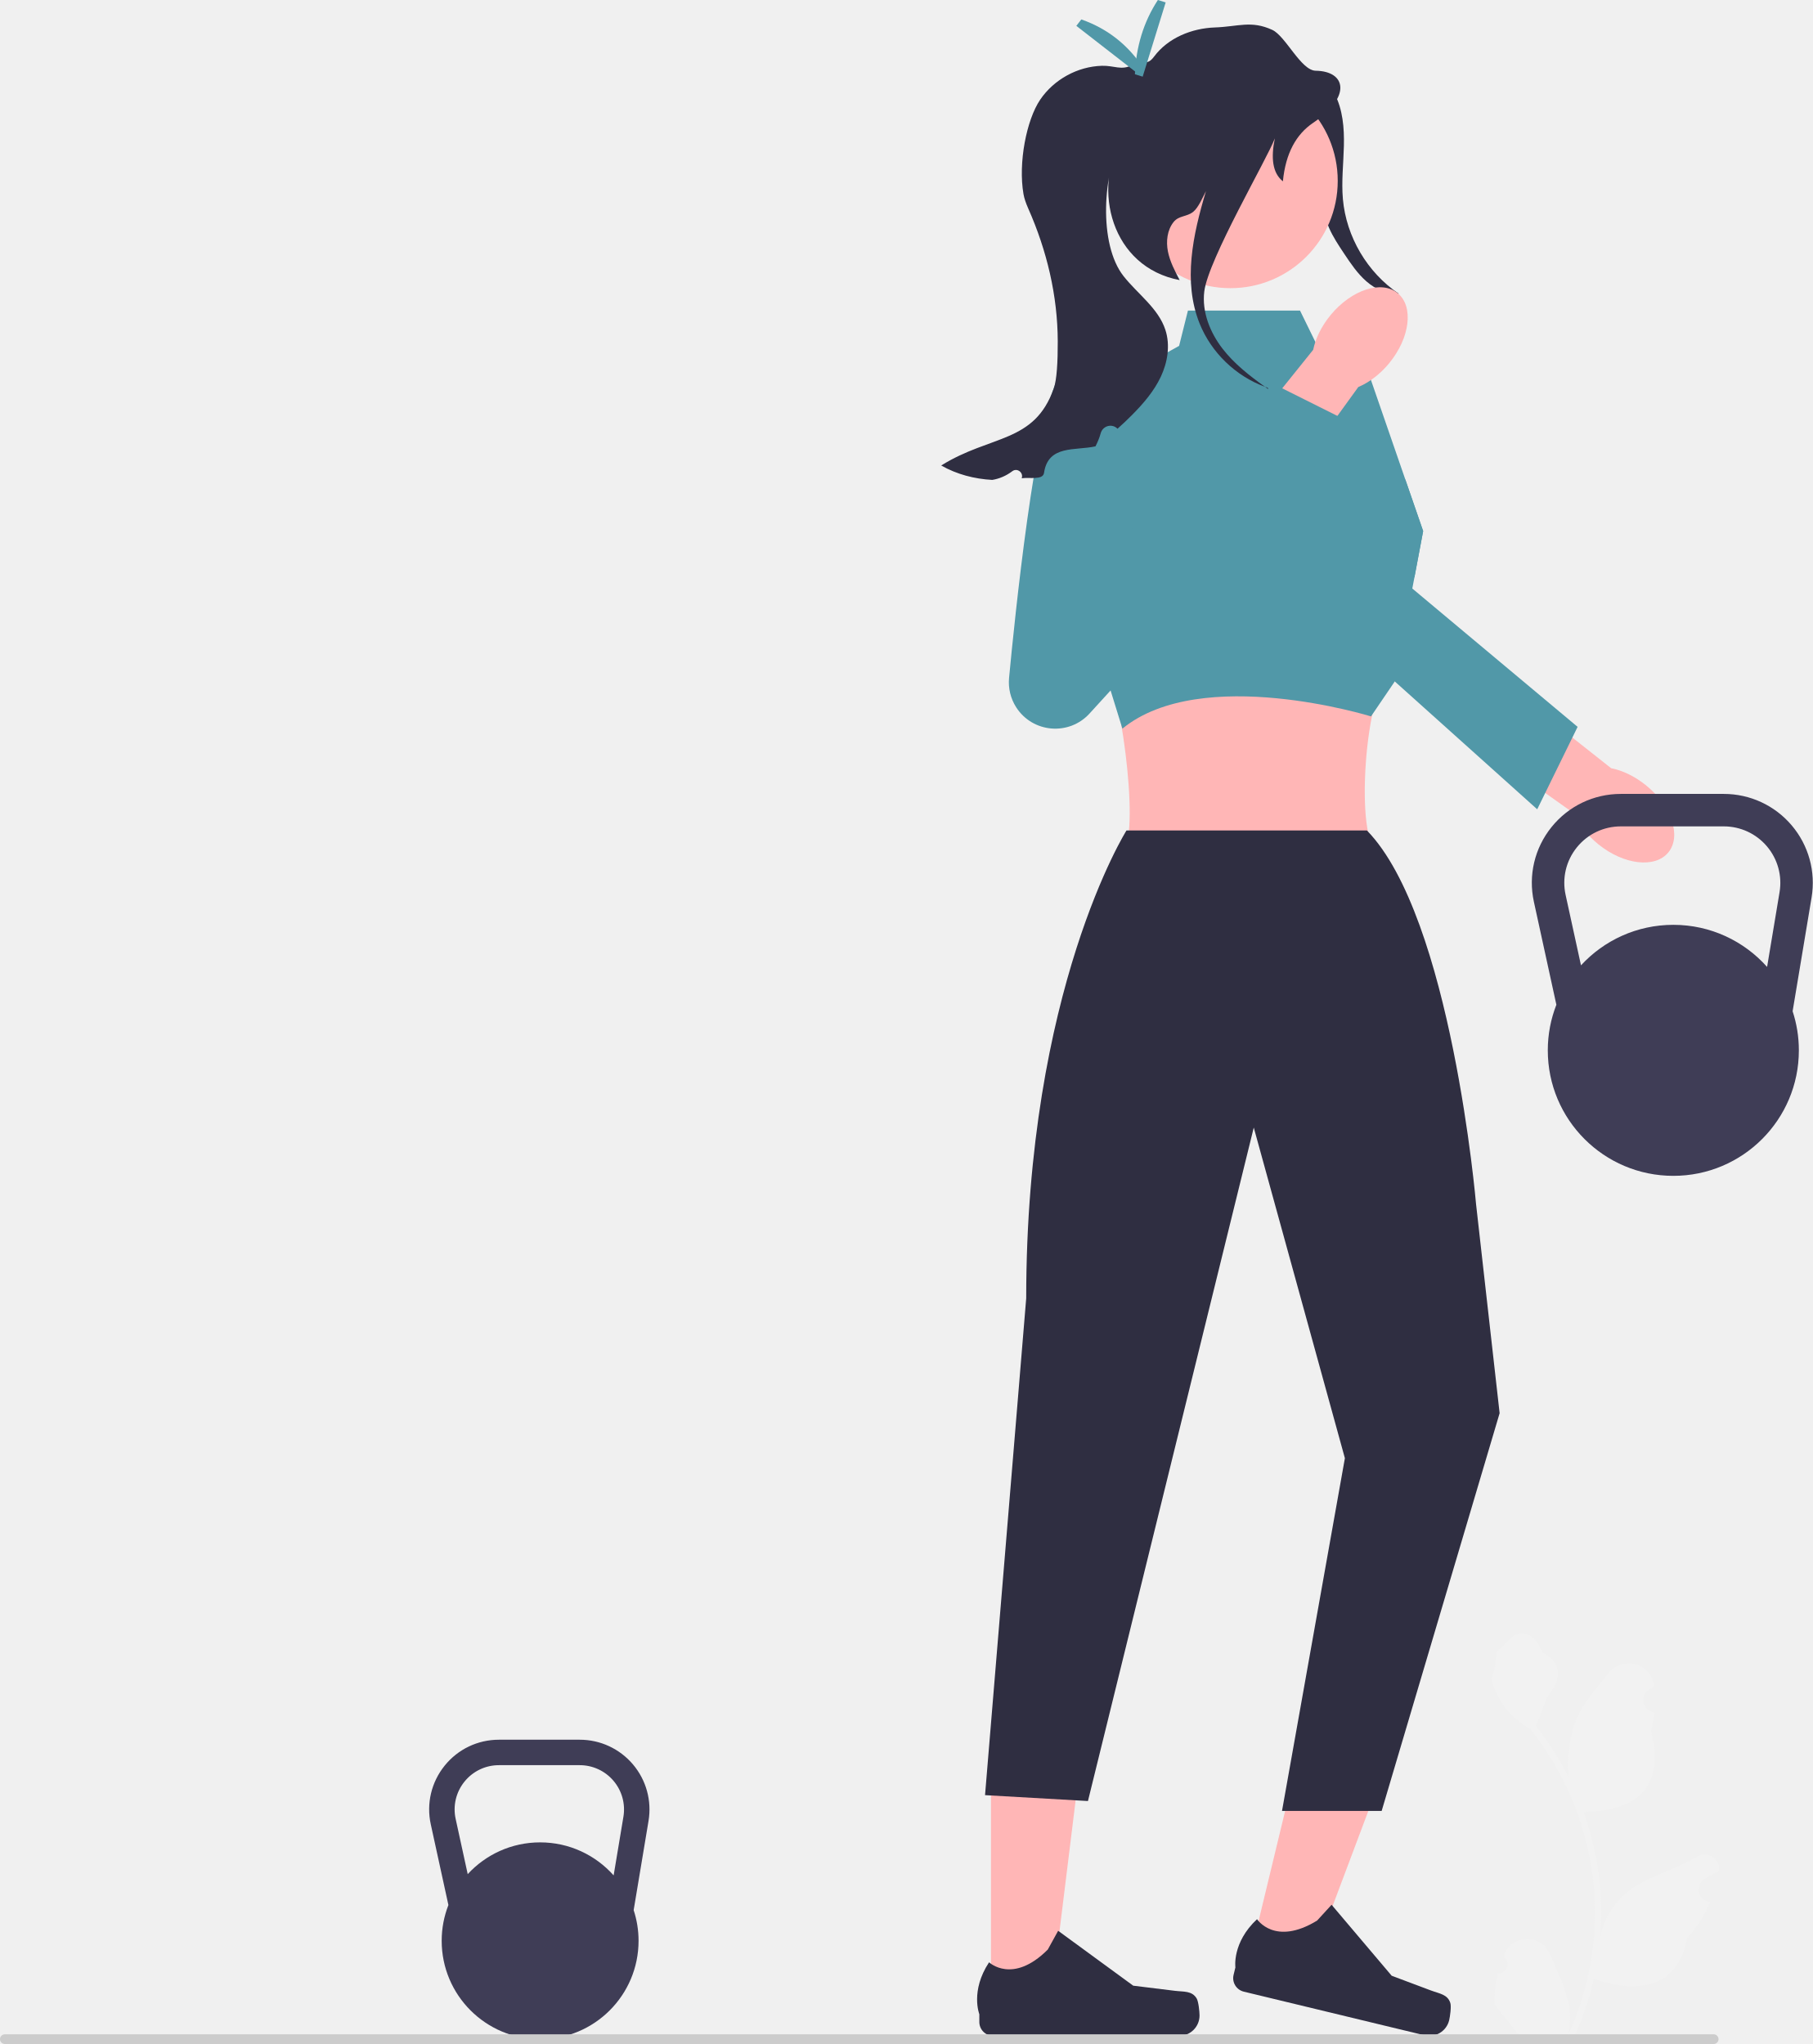
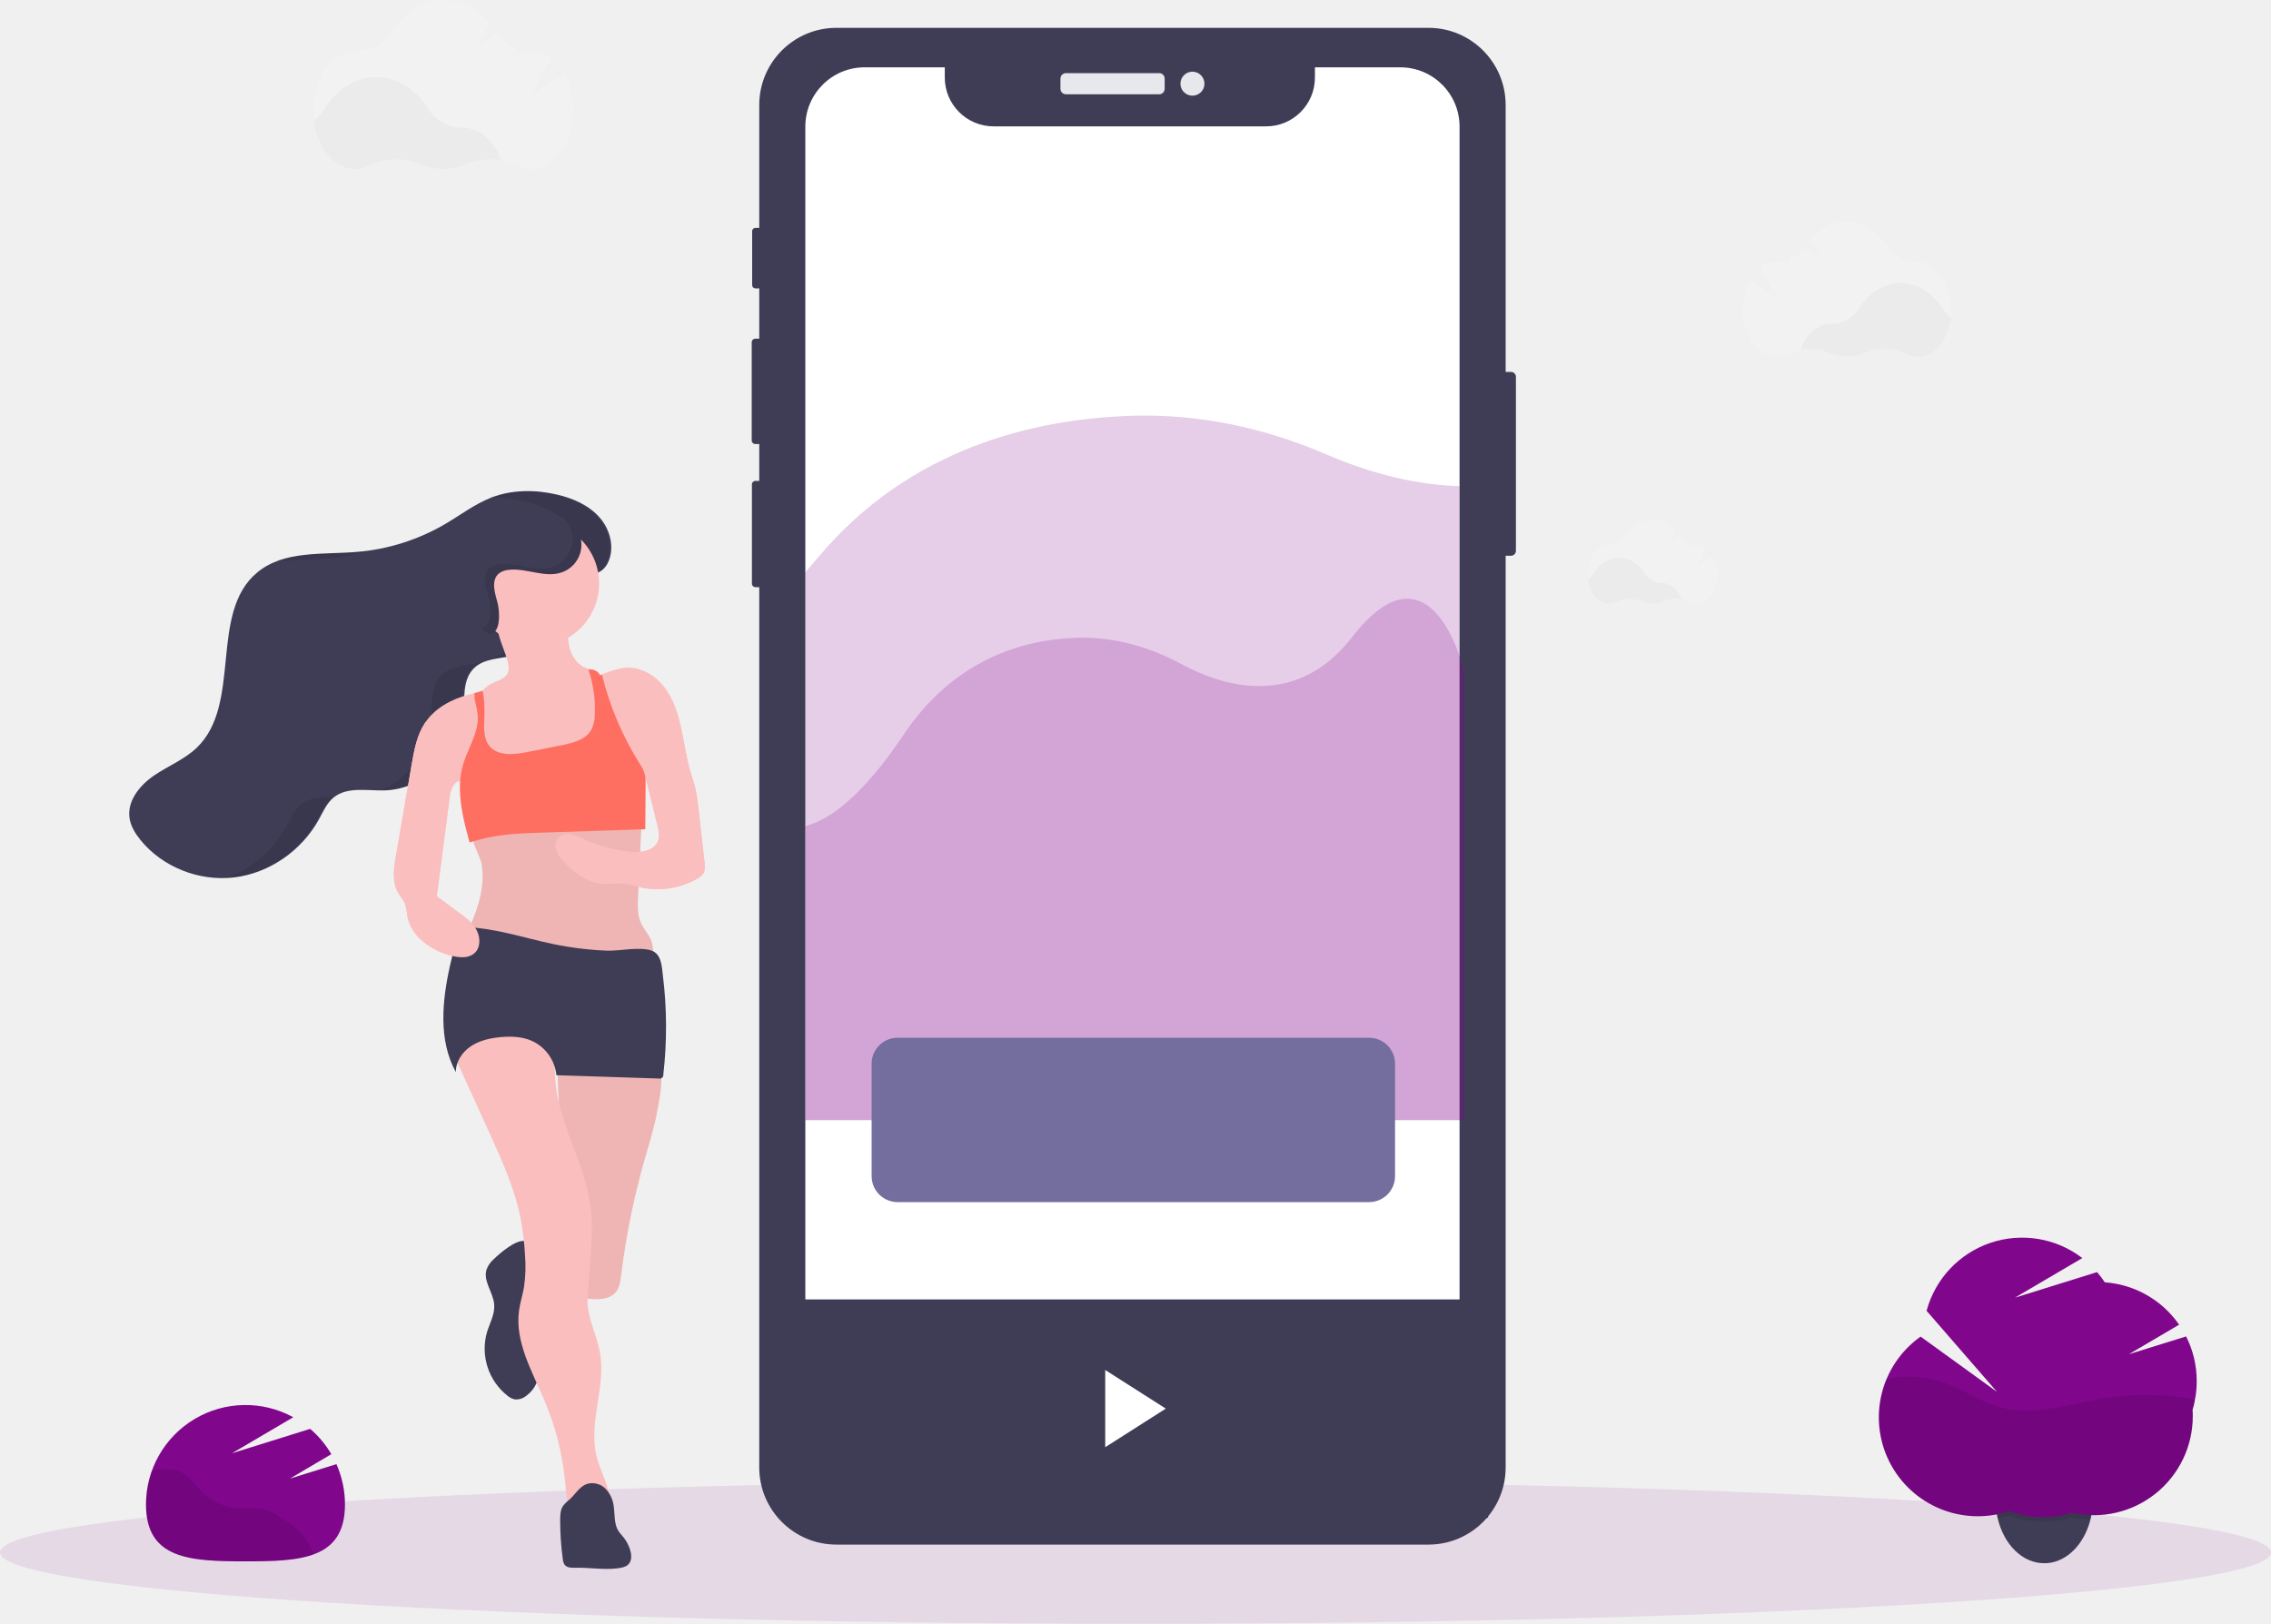
- <svg xmlns="http://www.w3.org/2000/svg" width="444.801" height="501.636" viewBox="0 0 444.801 501.636">
-   <path d="M317.111,16.149c4.365-.11,8.344,2.991,10.358,6.866,2.014,3.874,2.38,8.392,2.278,12.758-.101,4.366-.629,8.738-.244,13.088,.818,9.254,5.998,18.028,13.704,23.215-2.905,.225-5.755-1.12-7.949-3.036-2.194-1.916-3.837-4.371-5.453-6.795-1.367-2.051-2.742-4.116-3.724-6.378-1.438-3.313-1.985-6.933-2.502-10.508-1.273-8.801-2.446-17.616-3.52-26.443" fill="#2f2e41" />
-   <g>
-     <polygon points="243.156 490.808 257.887 490.806 264.895 433.984 243.153 433.986 243.156 490.808" fill="#ffb6b6" />
-     <path d="M293.627,490.473h0c.459,.773,.701,3.266,.701,4.164h0c0,2.761-2.238,5-5,5h-45.621c-1.884,0-3.411-1.527-3.411-3.411v-1.899s-2.257-5.709,2.39-12.745c0,0,5.775,5.509,14.404-3.12l2.545-4.61,18.42,13.471,10.21,1.257c2.234,.275,4.214-.043,5.363,1.892h0Z" fill="#2f2e41" />
+ <svg xmlns="http://www.w3.org/2000/svg" data-name="Layer 1" width="1050" height="750.87" viewBox="0 0 1050 750.87">
+   <ellipse cx="525" cy="717.87" rx="525" ry="33" fill="#80078c" opacity="0.1" />
+   <path d="M1042.65,768a37,37,0,0,1-.8,7.76c-.1.48-.21,1-.32,1.41-2.84,11.39-10.85,19.72-20.41,20.25-.32,0-.64,0-1,0-10.11,0-18.66-8.72-21.48-20.73-.08-.32-.15-.64-.22-1a37,37,0,0,1-.8-7.76c0-16.27,10.07-29.45,22.5-29.45S1042.65,751.75,1042.65,768Z" transform="translate(-75 -74.57)" fill="#3f3d56" />
+   <path d="M1042.65,768a37,37,0,0,1-.8,7.76c-.1.48-.21,1-.32,1.41-.34,0-.67,0-1,0a45.76,45.76,0,0,1-7.36-1,44.92,44.92,0,0,1-6.56,1.5,45.87,45.87,0,0,1-5.14.48l-1.74,0a46.41,46.41,0,0,1-6.16-.41,45.17,45.17,0,0,1-9.67-2.4,45.56,45.56,0,0,1-5.22,1.4c-.08-.32-.15-.64-.22-1a37,37,0,0,1-.8-7.76c0-16.27,10.07-29.45,22.5-29.45S1042.65,751.75,1042.65,768Z" transform="translate(-75 -74.57)" opacity="0.1" />
+   <path d="M1090.65,713.15a45.53,45.53,0,0,0-4.9-20.6l-26.46,8.23,23.23-13.66a45.71,45.71,0,0,0-34.36-19.59,46.74,46.74,0,0,0-3.57-4.72l-38,11.83,31.17-18.32a45.74,45.74,0,0,0-72,24.38l32.55,37.48L963,692.63a45.74,45.74,0,0,0,40.93,80.71,46,46,0,0,0,29.28.8,45.74,45.74,0,0,0,55.62-44.65c0-1,0-2-.1-3A45.69,45.69,0,0,0,1090.65,713.15Z" transform="translate(-75 -74.57)" fill="#80078c" />
+   <path d="M1089.86,721.64a121.66,121.66,0,0,0-42.34-.54c-15.89,2.63-32.13,8.41-47.67,4.18-9.12-2.48-17-8.22-25.91-11.4a49.09,49.09,0,0,0-26.75-1.61,45.76,45.76,0,0,0,56.69,61.07,46,46,0,0,0,29.28.8,45.74,45.74,0,0,0,55.62-44.65c0-1,0-2-.1-3A45.19,45.19,0,0,0,1089.86,721.64Z" transform="translate(-75 -74.57)" opacity="0.1" />
+   <rect x="690.58" y="171.97" width="10.31" height="85.02" rx="2.29" fill="#3f3d56" />
+   <rect x="347.76" y="105.36" width="5.79" height="27.99" rx="1.5" fill="#3f3d56" />
+   <rect x="347.55" y="156.61" width="6.52" height="48.72" rx="1.69" fill="#3f3d56" />
+   <rect x="347.65" y="222.37" width="6.21" height="49.14" rx="1.61" fill="#3f3d56" />
+   <rect x="351.04" y="12.87" width="345.1" height="701.37" rx="35.69" fill="#3f3d56" />
+   <rect x="490.3" y="33.81" width="48.19" height="9.79" rx="2.54" fill="#e6e8ec" />
+   <circle cx="551.33" cy="38.7" r="5.55" fill="#e6e8ec" />
+   <path d="M749.83,133.11v610a27.41,27.41,0,0,1-27.41,27.4H474.76a27.41,27.41,0,0,1-27.41-27.4v-610a27.41,27.41,0,0,1,27.41-27.41h37.06v4.76A22.58,22.58,0,0,0,534.39,133h126a22.57,22.57,0,0,0,22.57-22.57V105.7h39.51A27.41,27.41,0,0,1,749.83,133.11Z" transform="translate(-75 -74.57)" fill="#fff" />
+   <path d="M752,385V592.43h-2.17v.21H447.35V339.22q2.91-3.32,5.9-6.89c42.48-50.73,100.22-64.08,144.91-65.48,30.62-1,61.1,5.33,90.2,17.9,15.37,6.64,37.43,13.92,61.47,14.64v78.42C751.3,382,752,385,752,385Z" transform="translate(-75 -74.57)" fill="#80078c" opacity="0.2" />
+   <path d="M752,385V592.43H447.35V456.55c10.85-2.73,26-13.23,45.44-42.24,23.25-34.71,54.84-43.84,79.29-44.8,16.75-.66,33.43,3.64,49.35,12.25,17.91,9.67,52.43,21.33,78.66-12.52,29-37.43,44.42-6.56,49.74,8.57C751.3,382,752,385,752,385Z" transform="translate(-75 -74.57)" fill="#80078c" opacity="0.2" />
+   <rect x="403" y="479.87" width="242" height="76" rx="12" fill="#736e9e" />
+   <path d="M209.06,758.29,228.2,747a46,46,0,0,0-9.79-11.71L182.3,746.56l28.3-16.64a46,46,0,0,0-68.1,40.35c0,25.41,20.59,26.29,46,26.29s46-.88,46-26.29a45.75,45.75,0,0,0-3.95-18.66Z" transform="translate(-75 -74.57)" fill="#80078c" />
+   <path d="M213.93,783a35.81,35.81,0,0,0-6.78-5.33c-3.48-2.31-7.07-4.66-11.17-5.45-3.6-.69-7.31-.11-11-.31a25.67,25.67,0,0,1-16.81-7.71c-2.61-2.7-4.67-6-7.81-8.09-3.39-2.22-7.69-2.7-11.71-2.15a33.67,33.67,0,0,0-3.46.71,45.9,45.9,0,0,0-2.72,15.61c0,25.41,20.59,26.29,46,26.29,12.33,0,23.52-.21,31.78-3.33l-1.38-2.58A36.08,36.08,0,0,0,213.93,783Z" transform="translate(-75 -74.57)" opacity="0.1" />
+   <path d="M303.24,656.87a11.93,11.93,0,0,0-3.28,4.72c-1.71,5.34,3.07,10.58,3.53,16.17.36,4.44-2,8.58-3.34,12.84A27.71,27.71,0,0,0,309.67,720a7.93,7.93,0,0,0,3.18,1.64,7.16,7.16,0,0,0,5.43-1.6,14.56,14.56,0,0,0,5.09-6.72,29.16,29.16,0,0,0,1.33-8.17l.71-10.7c.74-11.17,1.41-22.69-1.31-33.66-.89-3.6-2.54-11.87-6.7-12.37S306,654.17,303.24,656.87Z" transform="translate(-75 -74.57)" fill="#3f3d56" />
+   <path d="M373,610.91a351.14,351.14,0,0,0-10.83,53.55c-.32,2.55-.65,5.23-2.19,7.29-3.07,4.13-9.22,3.87-14.32,3.2a8.08,8.08,0,0,1-3.49-1c-1.92-1.3-2.34-3.9-2.57-6.21q-5.24-51.08-7-102.43c-.05-1.31,42.69-1.43,46.35,2s.82,16.26,0,20.63C377.61,595.72,375.19,603.3,373,610.91Z" transform="translate(-75 -74.57)" fill="#fbbebe" />
+   <path d="M373,610.91a351.14,351.14,0,0,0-10.83,53.55c-.32,2.55-.65,5.23-2.19,7.29-3.07,4.13-9.22,3.87-14.32,3.2a8.08,8.08,0,0,1-3.49-1c-1.92-1.3-2.34-3.9-2.57-6.21q-5.24-51.08-7-102.43c-.05-1.31,42.69-1.43,46.35,2s.82,16.26,0,20.63C377.61,595.72,375.19,603.3,373,610.91Z" transform="translate(-75 -74.57)" opacity="0.05" />
+   <path d="M284,560.44l17.31,38.07c5.76,12.66,11.56,25.46,14.31,39.09a124.83,124.83,0,0,1,2.11,17.25,65,65,0,0,1-.46,14.89c-.63,3.66-1.79,7.22-2.3,10.9-2,14.67,6.31,28.47,12,42.12a127,127,0,0,1,9.28,36.77c.52,5.39.81,11.11,3.89,15.56,5.63-1.69,11.13-3.15,17-2.49,1.05-8.61-4.39-16.54-6.39-25-3.67-15.5,4.44-31.79,1.68-47.48-1.5-8.5-6.15-16.5-5.77-25.12.71-15.72,3.66-31.6.66-47-3.38-17.41-13.1-33.24-15.25-50.84-1.65-13.52,1-28.47-6.53-39.83C309.09,536.36,292.08,546.07,284,560.44Z" transform="translate(-75 -74.57)" fill="#fbbebe" />
+   <path d="M340.89,799.52c-1.73.06-3.75,0-4.82-1.37a5.36,5.36,0,0,1-.87-2.67A131.83,131.83,0,0,1,334,777.29c0-2.22.1-4.58,1.34-6.41a18.52,18.52,0,0,1,3.09-3c2.65-2.45,4.58-6,8-7.13A8.62,8.62,0,0,1,355,763a14.29,14.29,0,0,1,3.8,8.39c.5,3.72.08,7.77,2.05,11,.78,1.25,1.87,2.27,2.75,3.45,3,4,5.69,11.83-.5,13.45C356.54,801,347.7,799.3,340.89,799.52Z" transform="translate(-75 -74.57)" fill="#3f3d56" />
+   <path d="M355.9,335.14c3.5-6.76,1.41-15.46-3.59-21.2S340,305,332.54,303.27c-10-2.34-20.72-2.32-30.29,1.36-7.63,2.93-14.2,8-21.24,12.14a96.6,96.6,0,0,1-40.75,13c-16,1.35-33.87-.75-46.24,9.44-22.66,18.66-6.88,60.71-28,81.07-5.7,5.49-13.31,8.46-19.84,12.93s-12.37,11.62-11.32,19.46c.5,3.77,2.56,7.17,4.94,10.14,10.22,12.77,27.38,19.46,43.61,17.47s31.09-12.41,39-26.75c2-3.59,3.62-7.52,6.77-10.13,6.31-5.21,15.57-3.1,23.75-3.35,18.19-.56,34.71-16.15,36.3-34.29.68-7.75-.64-16.77,4.93-22.21,4.49-4.4,11.51-4.36,17.65-5.71,11.28-2.47,19.49-10.63,24.64-20.59,2.36-4.58,2.12-9.7,5.62-13.5C345.8,339.57,352.57,341.56,355.9,335.14Z" transform="translate(-75 -74.57)" fill="#3f3d56" />
+   <g opacity="0.1">
+     <path d="M225.35,332.94a96.62,96.62,0,0,0,19.57-3.73c-1.8.25-3.6.46-5.41.61-12.54,1.05-26.26,0-37.56,4.41C209.65,333.44,217.72,333.58,225.35,332.94Z" transform="translate(-75 -74.57)" />
+     <path d="M214.19,446.57c-3.15,2.6-4.81,6.54-6.77,10.13A53.3,53.3,0,0,1,180,480.57c.89-.06,1.78-.14,2.67-.25,16.23-2,31.09-12.4,39-26.74,2-3.59,3.61-7.53,6.77-10.13l.54-.42C223.49,442.9,218.23,443.23,214.19,446.57Z" transform="translate(-75 -74.57)" />
+     <path d="M351.56,314c-5-5.74-12.36-8.93-19.77-10.67-10-2.34-20.72-2.31-30.3,1.37l-.64.26a58.13,58.13,0,0,1,16.78,1.49c7.41,1.74,14.78,4.93,19.77,10.68s7.09,14.44,3.59,21.2c-3.33,6.42-10.1,4.42-13.91,8.57-3.5,3.79-3.26,8.92-5.62,13.5-4.43,8.57-11.14,15.79-20.1,19.22,3.13-.74,6.49-1.07,9.61-1.75,11.28-2.48,19.49-10.63,24.64-20.59,2.37-4.58,2.13-9.71,5.62-13.5,3.82-4.15,10.59-2.16,13.91-8.57C358.64,328.47,356.55,319.77,351.56,314Z" transform="translate(-75 -74.57)" />
+     <path d="M296.82,381c-6.14,1.34-13.16,1.31-17.65,5.7-5.57,5.45-4.25,14.47-4.93,22.22-1.19,13.55-10.72,25.68-23.05,31.19l.91,0c18.19-.56,34.7-16.16,36.29-34.29.69-7.76-.63-16.78,4.94-22.22a13.6,13.6,0,0,1,4.42-2.82Z" transform="translate(-75 -74.57)" />
  </g>
-   <g>
-     <polygon points="306.73 480.08 321.051 483.535 341.194 429.944 320.059 424.844 306.73 480.08" fill="#ffb6b6" />
-     <path d="M355.871,491.597h0c.265,.859-.085,3.339-.296,4.212h0c-.648,2.684-3.349,4.335-6.033,3.687l-44.348-10.704c-1.831-.442-2.957-2.285-2.515-4.116l.446-1.846s-.855-6.079,5.313-11.828c0,0,4.321,6.711,14.734,.347l3.555-3.884,14.745,17.417,9.63,3.617c2.107,.791,4.106,.947,4.769,3.098l0,0Z" fill="#2f2e41" />
-   </g>
-   <g>
-     <path d="M392.162,207.188c-2.745-2.226-4.759-4.888-5.886-7.512l-27.488-19.556,9.688-12.807,26.84,21.217c2.8,.56,5.82,1.982,8.565,4.208,6.271,5.086,8.73,12.443,5.494,16.434-3.236,3.99-10.943,3.102-17.214-1.983h-0Z" fill="#ffb6b6" />
-     <path d="M387.092,178.385l-1.284,2.626-6.659,13.592-1.97,4.011-19.371-17.394-15.576-13.982-36.614-32.869c-2.54-2.28-3.78-5.375-3.78-8.455,0-3.687,1.775-7.344,5.202-9.566,2.121-1.378,4.639-2.006,7.157-1.789,5.945,.512,17.921,1.609,30.626,3.124l4.372,12.654-2.143,11.37-5.829-1.724,5.31,4.451,40.56,33.951Z" fill="#5198a8" />
-   </g>
-   <path d="M271.276,164.968c2.823,.017,8.743,38.254,4.329,44.008-3.621,4.72,62.743,0,62.743,0-6.239-1.269-3.432-42.12,3.272-44.008l-40.043-12.265-30.301,12.265Z" fill="#ffb6b6" />
-   <path d="M335.401,203.818h-59s-24.604,39.067-24.604,114.819l-10.1,121.925,25.251,1.443,40.685-165.278,22.359,81.142-15.428,86.565h24.45l28.944-97.611-5.778-51.272s-6.027-70.457-26.778-91.733Z" fill="#2f2e41" />
-   <path d="M349.194,130.337l-2.143,11.37-.519,2.727-4.3,22.805-5.832,8.579s-41.521-12.872-61,3l-15.666-50.646,16.593-36.073,12.986-7.215,2.164-8.657h27.509l4.235,8.657,12.265,5.772,9.336,27.026,4.372,12.654Z" fill="#5198a8" />
-   <g>
-     <path d="M340.841,89.158c-2.248,2.727-4.926,4.72-7.558,5.825l-19.775,27.33-12.73-9.79,21.43-26.67c.583-2.795,2.029-5.804,4.277-8.531,5.136-6.23,12.513-8.63,16.477-5.362,3.964,3.268,3.015,10.968-2.121,17.197h-0Z" fill="#ffb6b6" />
-     <path d="M287.532,92.556s-20.942-11.514-27.742,0c-5.801,9.824-10.844,59.46-12.199,73.82-.238,2.521,.371,5.041,1.73,7.177v0c4.026,6.326,12.961,7.1,18.014,1.561l64.812-71.044-20.149-10.075-34.541,35.98,10.075-37.42Z" fill="#5198a8" />
-   </g>
-   <circle cx="301.903" cy="44.39" r="26.333" fill="#ffb6b6" />
-   <path d="M322.181,30.158c-4.106,2.772-6.733,7.417-7.4,14.34-2.579-2.048-2.961-5.773-1.98-10.54-1.794,4.879-16.35,29.71-17.31,37.56-.61,5,1.39,10.04,4.46,14.03,2.87,3.72,6.61,6.64,10.44,9.38-7.2-2.63-13.2-8.42-16.05-15.54-4.12-10.28-1.67-21.72,1.57-32.49-.76,1.43-1.85,4.04-3.11,5.06-1.62,1.31-3.54,.9-4.84,2.53-1.58,1.98-1.88,4.75-1.39,7.24,.5,2.49,1.7,4.77,2.88,7.01-16.696-3.139-21.66-22.22-14.03-35.22-4.88,8.76-5.94,26.4,.27,34.26,3.48,4.41,8.52,7.85,10.26,13.19,1.22,3.75,.55,7.93-1.13,11.5-1.68,3.57-4.31,6.61-7.09,9.41-1.14,1.15-2.31,2.26-3.53,3.34h0c-1.348-1.373-3.636-.724-4.134,1.135-.277,1.033-.713,2.097-1.266,3.185-4.941,1.121-11.612-.435-12.63,6.51-.271,1.852-3.62,1.03-5.48,1.33h0c.501-1.394-1.117-2.629-2.3-1.737-1.546,1.166-3.192,1.849-4.92,2.137-4.4-.24-8.71-1.36-12.53-3.54,12.18-7.59,22.866-5.4,27.626-18.94,.746-2.118,.986-6.536,.972-11.506-.03-11.268-2.68-22.328-7.244-32.631-.557-1.257-.981-2.471-1.164-3.534-1.33-7.67,.74-18.21,4.1-23.17,3.36-4.95,9.17-8.15,15.16-8.31,2.99-.09,4.77,1.22,7.41-.19,2.82-1.51,3.48,.47,5.39-2.09,3.41-4.57,9.22-6.93,14.92-7.13,5.7-.2,8.89-1.79,14.07,.6,3.27,1.51,7.036,9.969,10.64,10.021,7.46,.107,8.892,6.365-.64,12.8Z" fill="#2f2e41" />
-   <path d="M311.221,95.518c-.28-.2-.55-.39-.83-.59,.22,.09,.44,.17,.66,.24l.17,.35Z" fill="#2f2e41" />
-   <path d="M439.626,202.562c-4.156-4.906-10.227-7.72-16.657-7.72h-25.273c-6.641,0-12.839,2.967-17.004,8.139-4.165,5.173-5.741,11.86-4.324,18.349l5.515,25.254c-1.354,3.469-2.105,7.24-2.105,11.189,0,17.011,13.79,30.802,30.802,30.802s30.802-13.79,30.802-30.802c0-3.352-.543-6.575-1.532-9.595l4.653-27.916c1.057-6.342-.72-12.794-4.877-17.7Zm-29.046,24.409c-8.962,0-17.027,3.83-22.656,9.94l-3.774-17.28c-.9-4.121,.101-8.368,2.747-11.654,2.645-3.285,6.581-5.169,10.799-5.169h25.273c4.084,0,7.939,1.787,10.579,4.903,2.639,3.116,3.768,7.213,3.097,11.241l-3.058,18.349c-5.642-6.335-13.856-10.33-23.006-10.33Z" fill="#3f3d56" />
-   <path d="M155.303,433.012c-3.259-3.847-8.02-6.053-13.061-6.053h-19.818c-5.207,0-10.067,2.326-13.333,6.382s-4.502,9.3-3.391,14.388l4.325,19.803c-1.062,2.72-1.65,5.677-1.65,8.774,0,13.339,10.814,24.153,24.153,24.153s24.153-10.814,24.153-24.153c0-2.628-.425-5.156-1.202-7.524l3.648-21.89c.829-4.973-.565-10.032-3.824-13.879Zm-22.776,19.141c-7.028,0-13.352,3.004-17.765,7.794l-2.959-13.55c-.706-3.231,.08-6.562,2.154-9.138s5.161-4.053,8.468-4.053h19.818c3.202,0,6.226,1.401,8.295,3.844s2.955,5.656,2.428,8.815l-2.398,14.388c-4.424-4.968-10.865-8.1-18.04-8.1Z" fill="#3f3d56" />
-   <path d="M280.377,18.814l-1.91-.592c.285-6.702,2.097-12.803,5.641-18.222l1.91,.592-5.641,18.222Z" fill="#5198a8" />
-   <path d="M280.387,16.469l-1.227,1.579-15.063-11.704,1.227-1.579c6.65,2.348,11.503,6.409,15.063,11.704Z" fill="#5198a8" />
-   <path d="M367.551,484.303c2.066,.129,3.208-2.437,1.645-3.933l-.155-.618c.02-.05,.041-.099,.062-.148,2.089-4.982,9.17-4.947,11.241,.042,1.839,4.428,4.179,8.864,4.756,13.546,.258,2.067,.142,4.172-.316,6.2,4.308-9.411,6.575-19.687,6.575-30.021,0-2.597-.142-5.193-.433-7.783-.239-2.119-.568-4.224-.995-6.31-2.306-11.277-7.299-22.018-14.5-30.99-3.462-1.892-6.349-4.851-8.093-8.397-.626-1.279-1.117-2.655-1.35-4.056,.394,.052,1.486-5.949,1.188-6.317,.549-.833,1.532-1.247,2.131-2.06,2.982-4.043,7.091-3.337,9.236,2.157,4.582,2.313,4.627,6.148,1.815,9.837-1.789,2.347-2.035,5.522-3.604,8.035,.162,.207,.329,.407,.491,.614,2.961,3.798,5.522,7.88,7.681,12.169-.61-4.766,.291-10.508,1.826-14.21,1.748-4.217,5.025-7.769,7.91-11.415,3.466-4.379,10.573-2.468,11.184,3.083,.006,.054,.012,.107,.017,.161-.429,.242-.848,.499-1.259,.77-2.339,1.547-1.531,5.174,1.241,5.602l.063,.01c-.155,1.544-.42,3.074-.807,4.579,3.702,14.316-4.29,19.53-15.701,19.764-.252,.129-.497,.258-.749,.381,1.156,3.255,2.08,6.594,2.764,9.979,.614,2.99,1.04,6.013,1.279,9.049,.297,3.83,.271,7.68-.052,11.503l.019-.136c.82-4.211,3.107-8.145,6.427-10.87,4.946-4.063,11.933-5.559,17.268-8.824,2.568-1.572,5.859,.459,5.411,3.437l-.022,.143c-.794,.323-1.569,.698-2.319,1.117-.429,.242-.848,.499-1.259,.77-2.339,1.547-1.531,5.174,1.241,5.602l.063,.01c.045,.006,.084,.013,.129,.019-1.363,3.236-3.262,6.239-5.639,8.829-2.315,12.497-12.256,13.683-22.89,10.044h-.006c-1.163,5.064-2.861,10.011-5.044,14.726h-18.02c-.065-.2-.123-.407-.181-.607,1.666,.103,3.346,.006,4.986-.297-1.337-1.641-2.674-3.294-4.011-4.935-.032-.032-.058-.065-.084-.097-.678-.84-1.363-1.673-2.041-2.512l-0-.001c-.042-2.578,.267-5.147,.879-7.64l.001-0Z" fill="#f2f2f2" />
-   <path d="M0,500.446c0,.66,.53,1.19,1.19,1.19H420.48c.66,0,1.19-.53,1.19-1.19,0-.66-.53-1.19-1.19-1.19H1.19c-.66,0-1.19,.53-1.19,1.19Z" fill="#ccc" />
+   <path d="M356.2,426.15c-.83,1.47-2.54,2.15-4.13,2.74-16.46,6.06-33.78,12.23-51.14,9.68-.65-2.73-1.29-5.47-1.93-8.2q-1.39-5.94-2.8-11.88c-.44-1.89-.89-3.8-1.25-5.72h0a33.6,33.6,0,0,1-.59-9.22,19.83,19.83,0,0,1,.6-3.31,17.21,17.21,0,0,1,2.54-5.51c.2-.27.41-.54.63-.8h0a12.61,12.61,0,0,1,3.54-2.95c2.95-1.62,7-2.31,8.19-5.45a8.48,8.48,0,0,0-.13-5c-1-4-2.81-7.76-3.93-11.72-1.42-5,.72-4.69,5.55-5.9,8.7-2.19,17.8-3.76,26.73-2-.42,4.41-.83,8.93.28,13.23s4.08,8.38,8.35,9.57c.63.18,1.3.29,2,.44h0a6.05,6.05,0,0,1,2.57,1.06,4.39,4.39,0,0,1,1.22,1.61,12.33,12.33,0,0,1,.85,3.3q2.35,15.74,3.39,31.63l0,.4A7.19,7.19,0,0,1,356.2,426.15Z" transform="translate(-75 -74.57)" fill="#fbbebe" />
+   <path d="M271.46,408.92c-3.74,5.69-5,12.61-6.14,19.33l-7.26,42.1c-1,5.76-1.89,12.09,1.06,17.14,1,1.71,2.4,3.19,3.13,5a27.63,27.63,0,0,1,1.08,5.59c1.7,9.65,11.19,16.16,20.71,18.5,3.44.85,7.46,1.18,10.17-1.11,3-2.49,3-7.23,1.23-10.65s-5-5.84-8.13-8.13l-10.37-7.64,6-46c.44-3.34,2-7.67,5.38-7.3,3.08.33,5.45,4.82,8.19,3.37a4.07,4.07,0,0,0,1.69-2.48c1.2-3.77.87-7.83.53-11.78l-1.24-14.26c-.41-4.63.78-8.1,1.34-12.45.65-5.07-2.73-3.53-6.9-2.44C283.92,397.83,276.09,401.86,271.46,408.92Z" transform="translate(-75 -74.57)" fill="#fbbebe" />
+   <path d="M400.41,478.06a7.46,7.46,0,0,1-3.24,2.94,36.88,36.88,0,0,1-26.66,3.75,57.69,57.69,0,0,0-6.34-1.48c-3.42-.42-6.9.26-10.35,0-7-.53-13.15-4.9-18-10-2.92-3-5.57-7.91-2.85-11.13a6.45,6.45,0,0,1,5.95-1.8,23.67,23.67,0,0,1,6.07,2.26,66.84,66.84,0,0,0,21.19,5.84c5,.52,11.36-.33,13.09-5.08.84-2.31.25-4.87-.34-7.26q-2.42-9.82-4.84-19.65a5.41,5.41,0,0,0-.6-1.63,2.12,2.12,0,0,0-.29-.38,4.53,4.53,0,0,0-2.23-1c-3.73-.92-7.46-2.41-10.13-5.16a22.45,22.45,0,0,1-4.12-6.63c-.28-.61-.54-1.23-.81-1.85-2.05-4.78-4.21-9.68-5.88-14.7a60.18,60.18,0,0,1-2.57-10.43c-.44-3.07-.68-4.48,1-5.84a10,10,0,0,1,1.43-.9c.77-.41,1.64-.82,2.56-1.21l.89-.37a61.4,61.4,0,0,1,8.41-2.68c6.94-1.61,14.35,1.75,19.11,7.06s7.23,12.26,8.81,19.21,2.39,14.07,4.37,20.91c.77,2.68,1.73,5.32,2.39,8a76.85,76.85,0,0,1,1.51,9.67q1.41,12.43,2.81,24.86A8.2,8.2,0,0,1,400.41,478.06Z" transform="translate(-75 -74.57)" fill="#fbbebe" />
+   <path d="M297.73,474.46c2,12.76-3.75,25.31-9.31,37,3.15,2.3,7,3.44,10.76,4.43a213.93,213.93,0,0,0,77.2,5.81c.62-4.32,1.2-8.9-.57-12.88-1.1-2.47-3-4.48-4.21-6.9-2-4-1.8-8.65-1.58-13.09L371.81,451c-12.41-5.72-26.8-.36-40.45.41-7.07.4-14.23-.46-21.2.79-3.62.65-15,2.44-16.71,6.17S297.12,470.4,297.73,474.46Z" transform="translate(-75 -74.57)" fill="#fbbebe" />
+   <path d="M297.73,474.46c2,12.76-3.75,25.31-9.31,37,3.15,2.3,7,3.44,10.76,4.43a213.93,213.93,0,0,0,77.2,5.81c.62-4.32,1.2-8.9-.57-12.88-1.1-2.47-3-4.48-4.21-6.9-2-4-1.8-8.65-1.58-13.09L371.81,451c-12.41-5.72-26.8-.36-40.45.41-7.07.4-14.23-.46-21.2.79-3.62.65-15,2.44-16.71,6.17S297.12,470.4,297.73,474.46Z" transform="translate(-75 -74.57)" opacity="0.05" />
+   <path d="M330.61,511.08c-13.45-2.8-26.67-7.43-40.4-7.75a3.57,3.57,0,0,0-2,.38,3.61,3.61,0,0,0-1.26,2.19q-2.13,7.35-3.81,14.81c-3.72,16.53-5.55,34.79,2.63,49.63-.08-4.82,2.95-9.33,7-12s8.9-3.75,13.7-4.19,9.93-.26,14.4,1.71a19.55,19.55,0,0,1,11.37,15.9l47.25,1.53a1.73,1.73,0,0,0,2.2-1.89,192.76,192.76,0,0,0-.19-45.61c-.52-4.23-.59-10.1-5.35-11.69-5.68-1.9-14.66.32-20.73.06A153.52,153.52,0,0,1,330.61,511.08Z" transform="translate(-75 -74.57)" fill="#3f3d56" />
+   <path d="M373.5,437l-.15,21-47.8,1.59c-8.77.3-17.61.6-26.16,2.55-2.46.56-4.89,1.26-7.31,1.95-2.52-9.23-5-18.9-4.34-28.31h0a37.21,37.21,0,0,1,1.32-7.5c1.52-5.28,4.37-10.26,5.89-15.48h0a23.67,23.67,0,0,0,1-6.26,30.39,30.39,0,0,0-1-6.27,19.21,19.21,0,0,1-.62-5.15l3.79-1.17h0c.11.45.2.89.28,1.35.16.95.29,1.92.38,2.89v0a59.16,59.16,0,0,1,.2,7.23c-.13,4.82-.78,10.19,2.23,14,3.91,4.89,11.43,4.13,17.57,2.91l16.08-3.21c5.08-1,10.75-2.42,13.4-6.87a15.27,15.27,0,0,0,1.74-7l0-.48a55.24,55.24,0,0,0-1.57-15.79c-.39-1.62-.87-3.22-1.41-4.79h1.61a6.05,6.05,0,0,1,2.57,1.06,4.39,4.39,0,0,1,1.22,1.61l.89-.37a139.87,139.87,0,0,0,17.32,41,18.7,18.7,0,0,1,2.4,4.71,12.44,12.44,0,0,1,.4,2.78C373.51,435.57,373.5,436.28,373.5,437Z" transform="translate(-75 -74.57)" fill="#ff6f61" />
+   <circle cx="248" cy="269.87" r="29" fill="#fbbebe" />
+   <path d="M271.46,408.92c-3.74,5.69-5,12.61-6.14,19.33l-7.26,42.1c-1,5.76-1.89,12.09,1.06,17.14,1,1.71,2.4,3.19,3.13,5a27.63,27.63,0,0,1,1.08,5.59c1.7,9.65,11.19,16.16,20.71,18.5,3.44.85,7.46,1.18,10.17-1.11,3-2.49,3-7.23,1.23-10.65s-5-5.84-8.13-8.13l-10.37-7.64,6-46C283.34,439.74,276.09,401.86,271.46,408.92Z" transform="translate(-75 -74.57)" fill="#fbbebe" />
+   <path d="M389.68,410c1.58,6.95,2.39,14.07,4.37,20.91.77,2.69,1.73,5.32,2.39,8a76.7,76.7,0,0,1,1.51,9.66l2.81,24.86a8.24,8.24,0,0,1-.35,4.6,7.52,7.52,0,0,1-3.24,2.94,37,37,0,0,1-26.66,3.75,53.45,53.45,0,0,0-6.34-1.48c-3.42-.43-6.9.26-10.35,0-7-.53-13.15-4.89-18-9.95-2.92-3-5.57-7.92-2.85-11.14a6.45,6.45,0,0,1,5.95-1.8,23.7,23.7,0,0,1,6.07,2.27,67.08,67.08,0,0,0,21.19,5.83c5,.53,11.36-.32,13.09-5.08.84-2.31.25-4.87-.34-7.26l-4.84-19.65C373.89,435.78,388.1,403.06,389.68,410Z" transform="translate(-75 -74.57)" fill="#fbbebe" />
+   <path d="M305.05,353.37c-1.29-4.63-3.1-10.42.53-13.56a8.41,8.41,0,0,1,4.52-1.73c8.15-1,16.58,3.8,24.38,1.24a13.56,13.56,0,0,0,2.59-24.62c-3.41-2-7.48-2.39-11.41-2.74-10.35-.95-21.14-1.83-30.82,2S277,327.65,279,337.86c.93,4.87,3.94,9.06,7,12.94,2.35,2.95,11.78,17,15.57,16.8C306.91,367.3,305.89,356.38,305.05,353.37Z" transform="translate(-75 -74.57)" fill="#3f3d56" />
+   <path d="M337.07,314.7a13.55,13.55,0,0,0-1.8-.87,13.54,13.54,0,0,1-4.9,22.9c-7.8,2.56-16.23-2.24-24.38-1.24a8.41,8.41,0,0,0-4.52,1.73c-3.63,3.14-1.82,8.93-.53,13.56.84,3,1.86,13.93-3.46,14.23h-.09c1.65,1.61,3.14,2.66,4.2,2.6,5.32-.3,4.3-11.22,3.46-14.23-1.29-4.63-3.1-10.42.53-13.56a8.41,8.41,0,0,1,4.52-1.73c8.15-1,16.58,3.8,24.38,1.24a13.56,13.56,0,0,0,2.59-24.62Z" transform="translate(-75 -74.57)" opacity="0.1" />
+   <rect x="362" y="600.87" width="326" height="101" fill="#3f3d56" />
+   <path d="M586,708.08v35.7l28-17.85Z" transform="translate(-75 -74.57)" fill="#fff" />
+   <path d="M336,108.7l-15.52,9.84,9.42-17.13a15.34,15.34,0,0,0-9.39-3.35h-.25a18.16,18.16,0,0,1-3.22-.24l-5.26,3.33,2.26-4.1a18.62,18.62,0,0,1-9.2-7l-9.42,6,5.95-10.81c-5.51-6.61-12.93-10.66-21.09-10.66-9.79,0-18.51,5.82-24.14,14.89a18,18,0,0,1-16,8.6h-.53c-10.81,0-19.57,12.25-19.57,27.37s8.76,27.37,19.57,27.37a14.73,14.73,0,0,0,6.82-1.71,28.19,28.19,0,0,1,23.68-.46,24.66,24.66,0,0,0,20.14,0,28.25,28.25,0,0,1,23.48.46,14.65,14.65,0,0,0,6.74,1.67c10.81,0,19.57-12.26,19.57-27.37A34.71,34.71,0,0,0,336,108.7Z" transform="translate(-75 -74.57)" fill="#f2f2f2" />
+   <path d="M306.74,148.75A28.89,28.89,0,0,0,290,150.57a24.71,24.71,0,0,1-20.14,0,28.22,28.22,0,0,0-23.68.47,14.75,14.75,0,0,1-6.82,1.7c-9.6,0-17.59-9.67-19.25-22.43a18.68,18.68,0,0,0,4.8-5.17c5.63-9.08,14.35-14.9,24.14-14.9s18.4,5.75,24,14.73A18.51,18.51,0,0,0,289,133.68h.25C296.9,133.68,303.52,139.81,306.74,148.75Z" transform="translate(-75 -74.57)" opacity="0.03" />
+   <path d="M867,331.74l-7.74,4.91,4.7-8.55a7.67,7.67,0,0,0-4.68-1.67h-.13a9.42,9.42,0,0,1-1.6-.11L854.88,328l1.13-2.05a9.3,9.3,0,0,1-4.59-3.48l-4.7,3,3-5.39a13.74,13.74,0,0,0-10.52-5.32c-4.88,0-9.23,2.9-12,7.43a9,9,0,0,1-8,4.29h-.26c-5.39,0-9.76,6.12-9.76,13.65s4.37,13.66,9.76,13.66a7.35,7.35,0,0,0,3.4-.85,14.08,14.08,0,0,1,11.81-.24,12.26,12.26,0,0,0,5,1.09,12.53,12.53,0,0,0,5-1.06,14.11,14.11,0,0,1,11.71.22,7.27,7.27,0,0,0,3.36.84c5.39,0,9.76-6.12,9.76-13.66A17.3,17.3,0,0,0,867,331.74Z" transform="translate(-75 -74.57)" fill="#f2f2f2" />
+   <path d="M852.37,351.72a14.32,14.32,0,0,0-8.36.91,12.28,12.28,0,0,1-10,0,14.12,14.12,0,0,0-11.81.23,7.33,7.33,0,0,1-3.4.86c-4.79,0-8.77-4.83-9.6-11.19a9.21,9.21,0,0,0,2.39-2.58c2.81-4.53,7.16-7.43,12-7.43s9.18,2.87,12,7.34a9.22,9.22,0,0,0,8,4.37h.12C847.46,344.2,850.77,347.26,852.37,351.72Z" transform="translate(-75 -74.57)" opacity="0.03" />
+   <path d="M884.13,204.23l12.43,7.89L889,198.39a12.32,12.32,0,0,1,7.52-2.68h.2a14.65,14.65,0,0,0,2.58-.19l4.22,2.67-1.81-3.28a15.06,15.06,0,0,0,7.37-5.6l7.55,4.78-4.77-8.66c4.41-5.3,10.36-8.54,16.9-8.54,7.85,0,14.83,4.66,19.34,11.93a14.45,14.45,0,0,0,12.79,6.89h.42c8.66,0,15.68,9.82,15.68,21.93s-7,21.93-15.68,21.93a11.81,11.81,0,0,1-5.46-1.37,22.59,22.59,0,0,0-19-.37,19.77,19.77,0,0,1-16.13,0,22.62,22.62,0,0,0-18.81.36,11.86,11.86,0,0,1-5.41,1.34c-8.66,0-15.68-9.82-15.68-21.93A27.89,27.89,0,0,1,884.13,204.23Z" transform="translate(-75 -74.57)" fill="#f2f2f2" />
+   <path d="M907.56,236.32A23.14,23.14,0,0,1,921,237.78a19.77,19.77,0,0,0,16.13,0,22.63,22.63,0,0,1,19,.38,11.8,11.8,0,0,0,5.46,1.36c7.69,0,14.09-7.75,15.43-18a14.56,14.56,0,0,1-3.85-4.15c-4.51-7.26-11.5-11.93-19.34-11.93s-14.75,4.61-19.26,11.8a14.83,14.83,0,0,1-12.78,7h-.2C915.45,224.25,910.14,229.16,907.56,236.32Z" transform="translate(-75 -74.57)" opacity="0.03" />
</svg>
